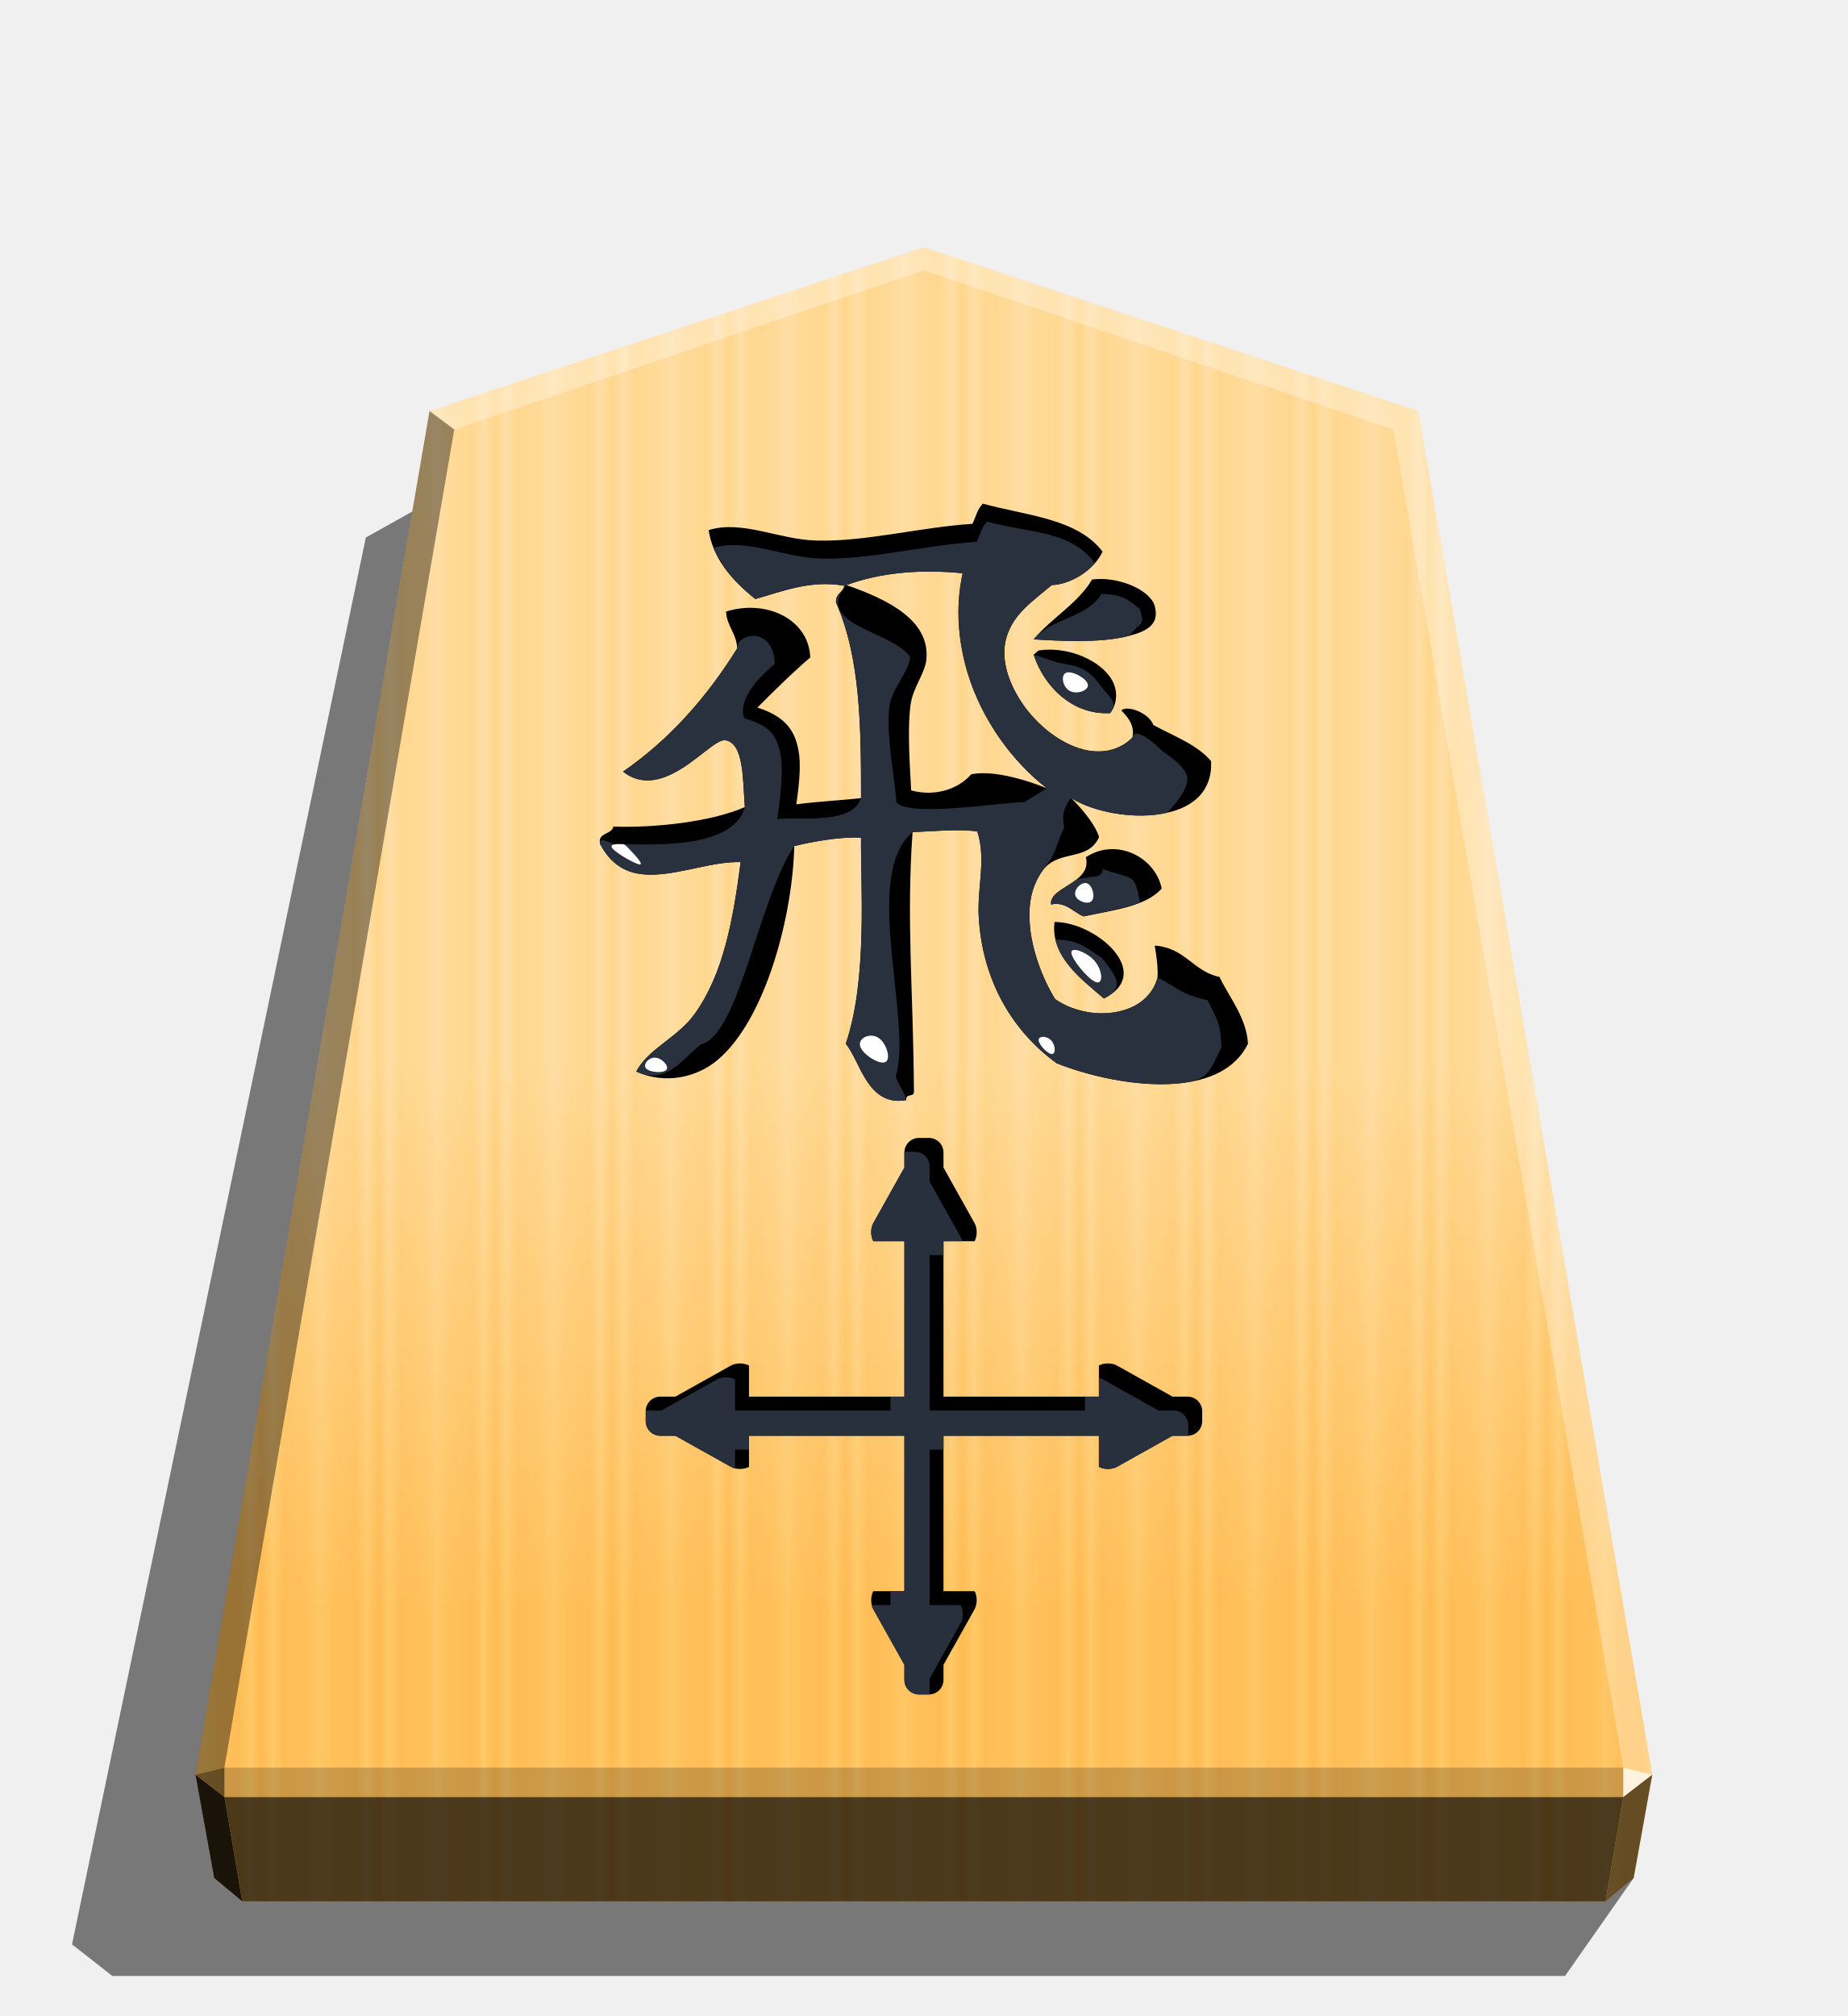
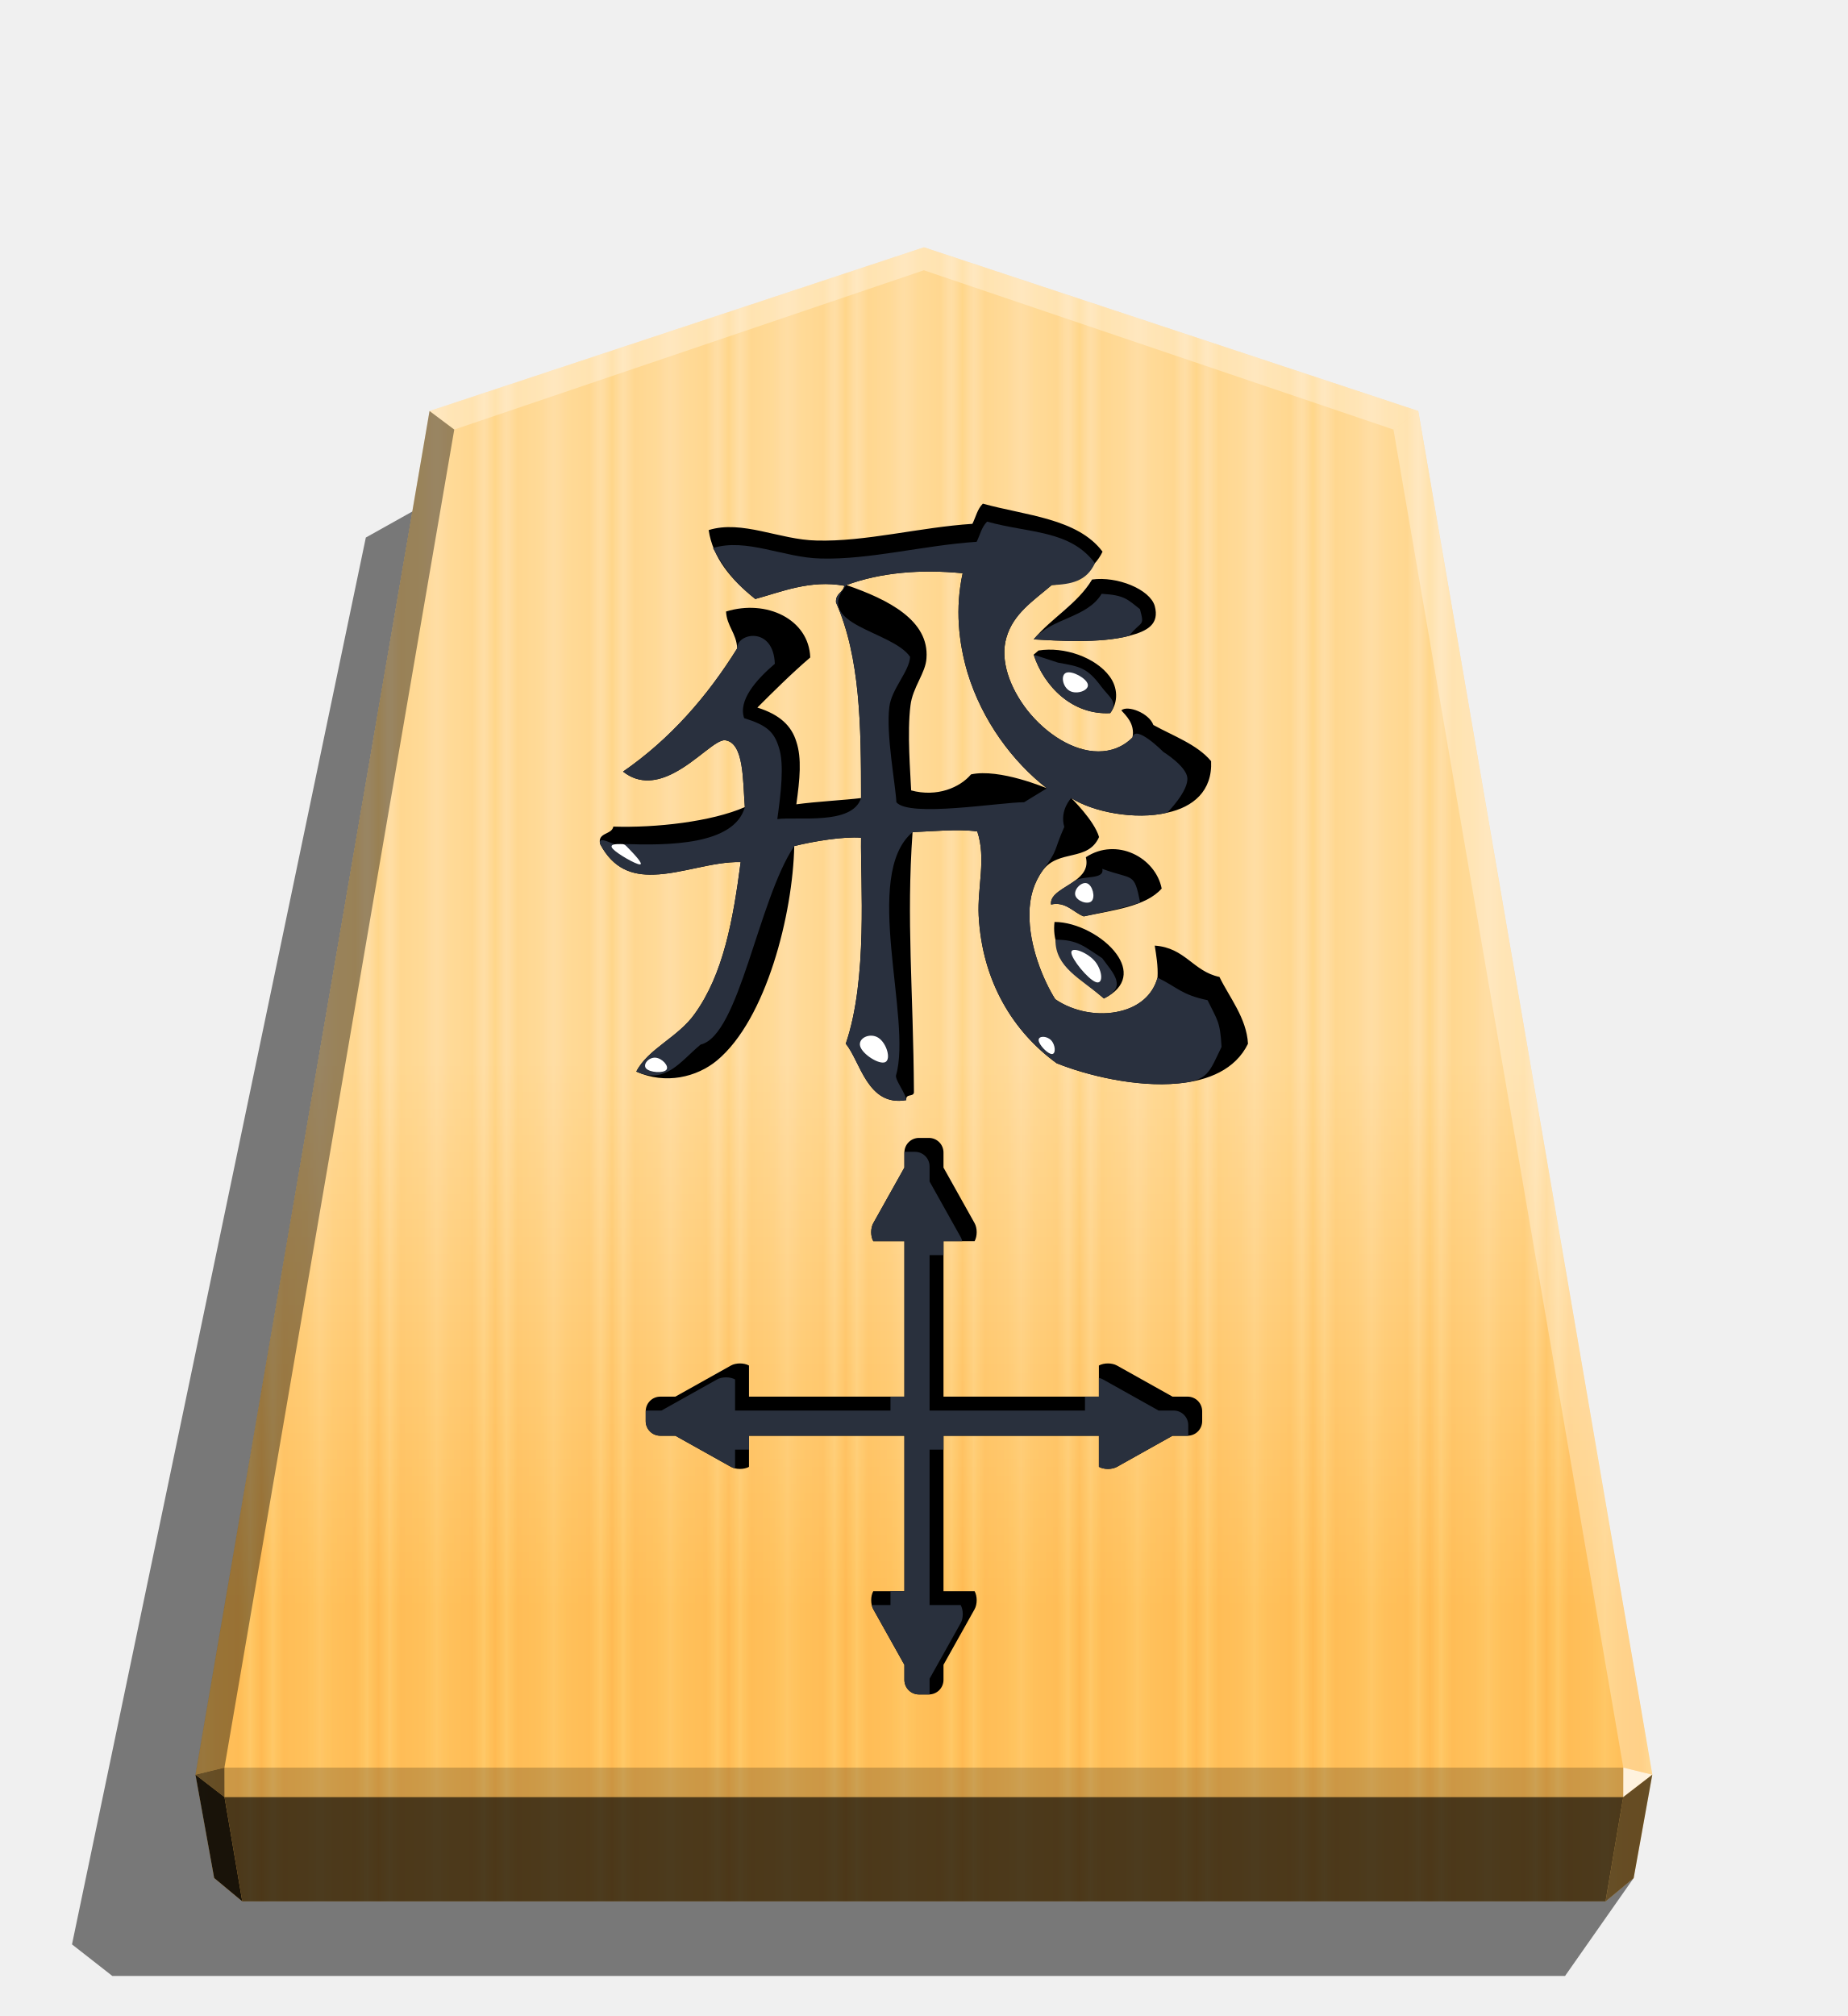
<svg xmlns="http://www.w3.org/2000/svg" width="498.898" height="544.252" viewBox="0 0 1320 1440">
  <defs>
    <linearGradient id="0HI_svg__a" x1="228.547" x2="270.281" y1="660.584" y2="660.584" gradientUnits="userSpaceOnUse" spreadMethod="reflect">
      <stop offset="0" stop-color="#ffd285" />
      <stop offset=".232" stop-color="#ffcd79" />
      <stop offset=".616" stop-color="#ffca73" />
      <stop offset=".808" stop-color="#ffd386" />
      <stop offset="1" stop-color="#ffc86e" />
    </linearGradient>
    <linearGradient id="0HI_svg__b" x1="660.031" x2="660.029" y1="176.665" y2="1147.595" gradientUnits="userSpaceOnUse">
      <stop offset=".6" stop-color="#fff" />
      <stop offset="1" />
    </linearGradient>
    <clipPath id="0HI_svg__c">
-       <path stroke-width="21.607" d="M-164.064 423.763c-3.048-10.452-23.516-18.726-39.193-16.548-9.145 15.242-25.258 23.951-36.58 37.451 14.806.871 41.371 2.613 59.661-2.177 11.758-3.048 19.161-7.403 16.113-18.726zm-27.871 67.064c5.226-6.968 4.79-16.113-.436-23.08-8.71-11.758-28.306-18.726-44.419-16.113l-3.048 2.613c6.532 20.032 24.387 37.887 47.903 36.58m32.226 109.741c-3.919-19.597-28.306-32.226-47.467-19.597 1.742 6.968-2.177 11.323-6.968 14.806-6.532 4.79-15.677 8.274-14.806 14.806 9.145-2.177 14.371 5.226 20.468 7.403 18.29-3.919 38.758-6.097 48.774-17.419zm-28.306 40.935c-7.839-10.887-24.822-20.032-38.758-20.032-2.613 21.339 16.113 35.274 30.919 47.903 14.806-7.403 14.806-18.29 7.839-27.871m82.306 56.177c-.871-16.113-11.758-29.177-17.855-41.806-16.548-3.484-21.339-18.29-40.5-19.597.871 5.661 2.177 12.629 1.742 20.032-3.048 11.323-12.193 18.29-23.081 20.903-13.5 3.484-29.613.435-40.935-7.403-7.403-11.758-16.548-33.532-16.113-53.564 0-10.016 2.613-19.161 8.274-27 10.016-13.5 28.306-5.226 35.274-20.903-3.048-10.452-17.419-24.387-17.419-24.387 13.5 8.71 40.064 13.935 60.096 9.145 16.113-3.484 28.306-13.5 27.435-32.226-8.71-10.452-23.516-15.677-36.145-22.645-2.613-7.403-16.113-12.629-20.032-9.145 2.613 3.048 8.71 8.274 6.968 16.984-6.097 6.097-13.5 8.71-21.339 8.71-15.677 0-32.661-10.887-44.419-25.693-10.887-13.935-17.419-31.355-13.064-45.726 4.355-14.806 16.548-22.645 28.306-32.661 12.193-.435 26.564-9.581 31.79-20.903-15.677-20.903-48.338-22.645-74.903-30.048-3.484 3.484-4.355 8.274-6.532 12.629-33.097 2.177-67.064 11.322-97.548 10.452-23.08-.435-46.596-13.064-67.5-6.532 2.613 17.419 13.935 30.919 29.177 43.113 16.113-4.355 34.403-12.193 55.742-8.274-.871 4.355-5.661 4.79-5.226 10.452 15.242 34.403 15.677 77.516 15.677 122.37-10.452 1.306-27.871 2.177-40.5 3.919 2.177-15.677 3.484-28.742 0-39.193-3.048-10.016-10.452-16.984-24.387-21.339 8.71-8.71 21.339-21.339 33.097-31.355-.871-23.951-27.435-36.58-52.693-28.742.436 9.145 6.532 13.5 6.968 23.081-18.726 30.048-41.806 56.613-71.419 77.08 10.452 8.274 21.774 6.097 31.79.871 14.371-7.403 26.564-21.339 32.226-20.468 11.758 1.742 10.887 25.258 12.193 41.806-20.903 9.145-55.742 13.064-82.306 12.193-.871 5.226-10.016 3.484-8.274 10.887 8.274 15.677 20.032 19.597 33.532 19.161 17.419-.435 37.016-8.274 54.435-7.839-4.79 36.58-10.887 70.112-28.742 94.935-10.452 14.806-29.177 21.774-36.58 36.145 18.29 8.274 37.887 3.484 50.516-6.968 30.919-25.693 47.467-91.887 48.338-134.128 12.194-3.048 30.919-6.097 41.806-5.226-.436 27.871 4.355 88.403-9.581 128.902 9.145 10.887 13.5 39.629 37.887 35.274-.436-4.355 4.355-1.742 4.79-4.79-.436-65.322-4.79-107.128-.871-162.87 11.323-.435 28.742-2.177 40.5-.435 5.661 16.984 0 34.838.871 52.693 2.177 41.371 21.774 72.725 48.774 92.322 18.29 7.403 49.645 15.242 76.209 12.629 18.726-1.742 35.709-8.71 43.548-24.822zm-125.854-159.822s-29.613-12.629-47.467-8.71c-6.968 8.274-21.339 14.371-37.451 10.016-.436-10.452-2.613-36.145-.436-53.129 1.306-11.322 9.581-20.468 10.016-29.613 1.742-23.516-23.516-36.58-50.08-45.726 21.339-7.839 46.161-10.016 72.725-7.403-4.79 21.774-2.613 43.113 3.048 62.274 9.145 30.048 28.306 55.742 49.645 72.29z" />
-     </clipPath>
-     <clipPath id="0HI_svg__d">
      <path stroke-width="10.708" d="M1799.133 1043.254a7.22 7.22 0 0 0-7.237 7.237v7.442l-15.399 27.515c-1.385 2.475-1.385 6.457 0 8.932h15.399v76.939h-76.939v-15.399c-2.475-1.385-6.457-1.385-8.932 0l-27.518 15.399h-7.439a7.22 7.22 0 0 0-7.237 7.237v4.879c0 4.01 3.227 7.24 7.237 7.24h7.445l27.512 15.395c2.475 1.385 6.457 1.385 8.932 0v-15.395h76.939v76.936h-15.399c-1.385 2.475-1.385 6.46 0 8.935l15.399 27.515v7.439c0 4.01 3.227 7.24 7.237 7.24h4.88c4.01 0 7.24-3.23 7.24-7.24v-7.445l15.395-27.508c1.385-2.475 1.385-6.46 0-8.935h-15.395v-76.936h76.936v15.395c2.475 1.385 6.461 1.385 8.935 0l27.508-15.395h7.445c4.01 0 7.24-3.23 7.24-7.24v-4.88c0-4.01-3.23-7.237-7.24-7.237h-7.439l-27.515-15.399c-2.475-1.385-6.46-1.385-8.935 0v15.399h-76.936v-76.939h15.395c1.385-2.475 1.385-6.457 0-8.932l-15.395-27.508v-7.449c0-4.01-3.23-7.237-7.24-7.237zm2.438 137.74h.01v.01h-.01z" />
    </clipPath>
  </defs>
  <path d="m1167.083 1341.428-49.031 69.972H80.26l-28.823-22.557L261.35 383.953l63.084-35.292z" opacity=".5" />
  <path fill="url(#0HI_svg__a)" d="M660.043 176.664 306.898 293.591 139.681 1267.61l13.3 73.818 20.099 16.718h973.903l20.099-16.718 13.324-73.818-167.217-974.019z" />
  <path fill="url(#0HI_svg__b)" d="M660.031 176.665 306.887 293.593 139.67 1267.612l13.312 73.816 20.099 16.718h973.903l20.099-16.718 13.312-73.816-167.217-974.019z" opacity=".25" style="mix-blend-mode:overlay" />
  <path fill="#fff" d="m1159.664 1262.568-.043 21.064 20.75-16.013z" opacity=".8" />
  <path d="m1180.371 1267.619-20.75 16.013-12.637 74.514 20.099-16.718z" opacity=".6" />
  <g fill="#fff">
    <path d="m306.85 293.583 17.664 13.248L660 193.055v-16.402zm706.3 0-17.664 13.248L660 193.055v-16.402z" opacity=".3" />
    <path d="m1013.15 293.583-17.664 13.248 164.177 955.737 20.707 5.052z" opacity=".3" />
  </g>
  <path d="m306.85 293.583 17.664 13.248-164.177 955.737-20.707 5.052z" opacity=".4" />
  <path d="m139.629 1267.619 20.75 16.013 12.702 74.514-20.099-16.718z" opacity=".9" />
  <path d="m160.337 1262.568.043 21.064-20.75-16.013z" opacity=".6" />
  <path d="M160.337 1262.568h999.327l-.043 21.064H160.379z" opacity=".2" />
  <path d="m1159.621 1283.632-12.637 74.514H173.081l-12.702-74.514h999.241z" opacity=".7" />
  <path d="M824.932 432.829c-3.48-11.932-26.846-21.378-44.744-18.892-10.44 17.4-28.835 27.343-41.761 42.755 16.903.994 47.23 2.983 68.11-2.486 13.423-3.48 21.875-8.452 18.395-21.378zm-31.818 76.562c5.966-7.954 5.469-18.395-.497-26.349-9.943-13.423-32.315-21.378-50.71-18.395l-3.48 2.983c7.457 22.869 27.841 43.252 54.687 41.761m36.789 125.283c-4.474-22.372-32.315-36.789-54.19-22.372 1.989 7.954-2.486 12.926-7.954 16.903-7.457 5.469-17.898 9.446-16.903 16.903 10.44-2.486 16.406 5.966 23.366 8.452 20.88-4.474 44.247-6.96 55.681-19.886m-32.315 46.732c-8.949-12.429-28.338-22.869-44.247-22.869-2.983 24.361 18.395 40.269 35.298 54.687 16.903-8.452 16.903-20.88 8.949-31.818m93.962 64.133c-.994-18.395-13.423-33.309-20.383-47.727-18.892-3.977-24.361-20.88-46.235-22.372.994 6.463 2.486 14.417 1.989 22.869-3.48 12.926-13.92 20.88-26.349 23.863-15.412 3.977-33.806.497-46.732-8.452-8.452-13.423-18.892-38.281-18.395-61.15 0-11.435 2.983-21.875 9.446-30.824 11.435-15.412 32.315-5.966 40.269-23.863-3.48-11.932-19.886-27.841-19.886-27.841 15.412 9.943 45.738 15.909 68.607 10.44 18.395-3.977 32.315-15.412 31.321-36.789-9.943-11.932-26.846-17.898-41.264-25.852-2.983-8.452-18.395-14.417-22.869-10.44 2.983 3.48 9.943 9.446 7.954 19.389-6.96 6.96-15.412 9.943-24.361 9.943-17.898 0-37.287-12.429-50.71-29.332-12.429-15.909-19.886-35.795-14.915-52.201 4.972-16.903 18.892-25.852 32.315-37.287 13.92-.497 30.326-10.937 36.292-23.863-17.898-23.863-55.184-25.852-85.511-34.304-3.977 3.977-4.972 9.446-7.457 14.417-37.784 2.486-76.562 12.926-111.363 11.932-26.349-.497-53.195-14.915-77.059-7.457 2.983 19.886 15.909 35.298 33.309 49.218 18.395-4.972 39.275-13.92 63.636-9.446-.994 4.972-6.463 5.469-5.966 11.932 17.4 39.275 17.898 88.493 17.898 139.7-11.932 1.491-31.818 2.486-46.235 4.474 2.486-17.898 3.977-32.812 0-44.744-3.48-11.435-11.932-19.389-27.841-24.361 9.943-9.943 24.361-24.361 37.784-35.795-.994-27.343-31.321-41.761-60.156-32.812.497 10.44 7.457 15.412 7.954 26.349-21.378 34.304-47.727 64.63-81.533 87.996 11.932 9.446 24.858 6.96 36.292.994 16.406-8.452 30.326-24.361 36.789-23.366 13.423 1.989 12.429 28.835 13.92 47.727-23.863 10.44-63.636 14.915-93.962 13.92-.994 5.966-11.435 3.977-9.446 12.429 9.446 17.898 22.869 22.372 38.281 21.875 19.886-.497 42.258-9.446 62.144-8.949-5.469 41.761-12.429 80.042-32.812 108.38-11.932 16.903-33.309 24.858-41.761 41.264 20.88 9.446 43.252 3.977 57.67-7.954 35.298-29.332 54.19-104.9 55.184-153.124 13.92-3.48 35.298-6.96 47.727-5.966-.497 31.818 4.972 100.922-10.937 147.158 10.44 12.429 15.412 45.241 43.252 40.269-.497-4.972 4.972-1.989 5.469-5.469-.497-74.573-5.469-122.3-.994-185.936 12.926-.497 32.812-2.486 46.235-.497 6.463 19.389 0 39.772.994 60.156 2.486 47.23 24.858 83.025 55.681 105.397 20.88 8.452 56.676 17.4 87.002 14.417 21.378-1.989 40.767-9.943 49.715-28.338zM747.874 563.083s-33.806-14.417-54.19-9.943c-7.954 9.446-24.36 16.406-42.755 11.435-.497-11.932-2.983-41.264-.497-60.653 1.491-12.926 10.937-23.366 11.435-33.806 1.989-26.846-26.846-41.761-57.173-52.201 24.361-8.949 52.698-11.435 83.025-8.452-5.469 24.858-2.983 49.218 3.48 71.093 10.44 34.304 32.315 63.636 56.676 82.528z" />
-   <path fill="#29303e" d="M-173.332 425.749c-7.664-5.918-9.348-8.763-23.967-9.597-9.145 15.242-31.216 15.014-42.538 28.514 14.806.871 41.371 2.613 59.661-2.177 8.01-9.921 9.893-5.417 6.845-16.74zm-18.603 65.078c5.226-6.968-.506-9.824-5.732-16.791-8.71-11.758-13.513-12.403-26.876-14.789l-15.296-5c6.532 20.032 24.387 37.887 47.903 36.58zm18.772 118.591c-3.919-19.597-4.26-13.933-23.753-21.164 1.742 6.968-12.438 4.04-17.229 7.524-6.532 4.79-15.677 8.274-14.806 14.806 9.145-2.177 14.371 5.226 20.468 7.403 18.29-3.919 20.352-4.14 35.32-8.57zm-23.79 34.734c-11.145-7.231-15.312-11.59-29.247-11.59-.162 17.308 15.539 24.184 30.346 36.813 14.806-7.403 5.869-15.642-1.098-25.223zm74.693 55.515c-.871-16.113-2.655-16.599-8.752-29.228-16.548-3.484-18.628-7.961-31.31-14.129-3.048 11.323-12.193 18.29-23.081 20.903-13.5 3.484-29.613.435-40.935-7.403-7.403-11.758-16.548-33.532-16.113-53.564 0-10.016 2.613-19.161 8.274-27 10.016-13.5 6.539-11.545 13.507-27.223-3.048-10.452 4.348-18.067 4.348-18.067 13.5 8.71 40.064 13.935 60.096 9.145 0 0 13.517-13.591 12.54-21.965-.847-7.258-14.961-16.025-14.961-16.025s-17.612-17.752-19.353-9.042c-6.097 6.097-13.5 8.71-21.339 8.71-15.677 0-32.661-10.887-44.419-25.693-10.887-13.935-17.419-31.355-13.064-45.726 4.355-14.806 16.548-22.645 28.306-32.661 12.193-.435 21.801-2.37 27.026-13.693-15.677-20.903-40.927-18.601-67.491-26.005-3.484 3.484-4.355 8.274-6.532 12.629-33.097 2.177-67.064 11.322-97.548 10.452-23.08-.435-46.596-13.064-67.5-6.532 7.496 12.666 11.287 19.665 26.529 31.859 16.113-4.355 34.403-12.193 55.742-8.274-.871 4.355-5.661 4.79-5.226 10.452 15.242 34.403 15.677 77.516 15.677 122.37-5.486 17.195-39.787 11.446-52.416 13.187 2.177-15.677 4.477-34.369.993-44.82-3.048-10.016-7.804-14.005-21.739-18.36-3.869-11.027 7.436-23.987 19.194-34.003-.871-23.951-23.984-19.214-23.548-9.633-18.726 30.048-41.806 56.613-71.419 77.08 10.452 8.274 21.774 6.097 31.79.871 14.371-7.403 26.564-21.339 32.226-20.468 11.758 1.742 10.887 25.258 12.193 41.806-6.67 24.04-48.791 23.988-75.355 23.117-.871 5.226-16.967-7.439-15.225-.036 8.274 15.677 20.032 19.597 33.532 19.161 17.419-.435 37.016-8.274 54.435-7.839-4.79 36.58-10.887 70.112-28.742 94.935-10.452 14.806-29.177 21.774-36.58 36.145 18.29 8.274 27.626-6.446 40.255-16.898 24.223-5.574 35.891-90.411 58.6-124.198 12.194-3.048 30.919-6.097 41.806-5.226-.436 27.871 4.355 88.403-9.581 128.902 9.145 10.887 13.5 39.629 37.887 35.274-.436-4.355-6.899-12.334-6.464-15.382 10.358-35.43-21.61-125.329 10.383-152.278 11.323-.435 28.742-2.177 40.5-.435 5.661 16.984 0 34.838.871 52.693 2.177 41.371 21.774 72.725 48.774 92.322 18.29 7.403 49.645 15.242 76.209 12.629 18.726-1.742 19.159-6.724 26.998-22.836zm-109.304-161.808-14.232 8.715c-14.926 0-72.009 9.651-79.955 0-.436-10.452-6.585-42.56-4.408-59.544 1.306-11.322 12.56-22.288 12.995-31.433-11.167-16.399-61.085-19.865-39.819-44.898 21.339-7.839 46.161-10.016 72.725-7.403-4.79 21.774-2.613 43.113 3.048 62.274 9.145 30.048 28.306 55.742 49.645 72.29z" clip-path="url(#0HI_svg__c)" transform="translate(1012.232 -50.948)scale(1.1416)" />
+   <path fill="#29303e" d="M814.356 435.087c-8.749-6.756-10.671-10.004-27.36-10.956-10.44 17.4-35.637 17.14-48.562 32.552 16.903.994 47.23 2.983 68.11-2.486 9.143-11.325 11.293-6.184 7.813-19.11zM793.12 509.38c5.966-7.955-.578-11.215-6.544-19.169-9.943-13.422-15.426-14.159-30.681-16.883l-17.462-5.708c7.457 22.869 27.84 43.252 54.686 41.76zm21.43 135.384c-4.474-22.372-4.863-15.906-27.116-24.161 1.988 7.954-14.2 4.612-19.669 8.59-7.457 5.467-17.897 9.445-16.902 16.902 10.44-2.486 16.405 5.966 23.366 8.451 20.88-4.474 23.234-4.726 40.321-9.784zm-27.159 39.652c-12.723-8.255-17.48-13.231-33.388-13.231-.185 19.759 17.74 27.608 34.643 42.026 16.903-8.452 6.7-17.857-1.253-28.795zm85.27 63.376c-.994-18.395-3.031-18.95-9.991-33.367-18.891-3.977-21.266-9.088-35.744-16.13-3.48 12.927-13.92 20.88-26.35 23.863-15.41 3.978-33.805.497-46.73-8.45-8.452-13.424-18.892-38.281-18.395-61.15 0-11.434 2.983-21.874 9.446-30.823 11.434-15.411 7.464-13.18 15.42-31.078-3.48-11.932 4.963-20.625 4.963-20.625 15.411 9.944 45.737 15.908 68.605 10.44 0 0 15.431-15.515 14.316-25.075-.967-8.286-17.08-18.294-17.08-18.294s-20.105-20.266-22.093-10.323c-6.96 6.96-15.411 9.944-24.36 9.944-17.897 0-37.286-12.429-50.71-29.331-12.428-15.909-19.885-35.795-14.913-52.201 4.972-16.903 18.891-25.852 32.314-37.286 13.92-.497 24.888-2.706 30.853-15.632-17.897-23.863-46.722-21.235-77.048-29.687-3.977 3.977-4.971 9.445-7.457 14.417-37.783 2.485-76.56 12.925-111.36 11.932-26.349-.497-53.194-14.914-77.058-7.457 8.557 14.46 12.885 22.45 30.285 36.37 18.395-4.971 39.275-13.92 63.635-9.445-.994 4.971-6.462 5.468-5.966 11.932 17.4 39.274 17.897 88.492 17.897 139.697-6.263 19.63-45.42 13.067-59.838 15.055 2.485-17.897 5.11-39.236 1.134-51.167-3.48-11.434-8.91-15.988-24.818-20.96-4.417-12.588 8.49-27.383 21.912-38.818-.994-27.342-27.38-21.934-26.882-10.997-21.378 34.303-47.726 64.63-81.532 87.995 11.932 9.446 24.857 6.96 36.291.994 16.406-8.451 30.326-24.36 36.79-23.366 13.422 1.989 12.428 28.835 13.919 47.726-7.614 27.444-55.7 27.384-86.025 26.39-.995 5.966-19.37-8.492-17.381-.041 9.445 17.897 22.868 22.372 38.28 21.874 19.886-.496 42.257-9.445 62.143-8.949-5.468 41.76-12.429 80.04-32.812 108.378-11.932 16.903-33.308 24.857-41.76 41.263 20.88 9.446 31.538-7.359 45.956-19.29 27.652-6.364 40.973-103.214 66.897-141.785 13.92-3.48 35.297-6.96 47.726-5.966-.498 31.817 4.972 100.92-10.938 147.154 10.44 12.43 15.412 45.241 43.252 40.27-.498-4.972-7.876-14.081-7.38-17.56 11.826-40.448-24.67-143.076 11.854-173.841 12.926-.497 32.812-2.486 46.235-.497 6.462 19.389 0 39.771.994 60.154 2.485 47.23 24.857 83.023 55.68 105.395 20.88 8.451 56.675 17.4 87 14.417 21.378-1.988 21.873-7.676 30.822-26.07zM747.88 563.072l-16.248 9.949c-17.04 0-82.205 11.017-91.276 0-.498-11.932-7.518-48.587-5.033-67.976 1.491-12.925 14.339-25.444 14.836-35.883-12.749-18.722-69.735-22.678-45.458-51.256 24.36-8.949 52.698-11.434 83.023-8.451-5.468 24.857-2.983 49.218 3.48 71.092 10.44 34.303 32.314 63.635 56.674 82.526z" />
  <path d="M656.532 812.799a10.42 10.42 0 0 0-10.443 10.443v10.739l-22.22 39.704c-1.998 3.571-1.998 9.318 0 12.889h22.22v111.024H535.065v-22.22c-3.571-1.998-9.318-1.998-12.889 0l-39.709 22.22h-10.734a10.42 10.42 0 0 0-10.443 10.443v7.041a10.42 10.42 0 0 0 10.443 10.448h10.744l39.699 22.215c3.571 1.998 9.318 1.998 12.889 0v-22.215h111.024v111.019h-22.22c-1.998 3.571-1.998 9.323 0 12.893l22.22 39.704v10.734a10.42 10.42 0 0 0 10.443 10.448h7.041a10.427 10.427 0 0 0 10.448-10.448v-10.744l22.215-39.695c1.998-3.571 1.998-9.323 0-12.893h-22.215v-111.019H785.04v22.215c3.571 1.998 9.323 1.998 12.893 0l39.695-22.215h10.744a10.427 10.427 0 0 0 10.448-10.448v-7.041a10.42 10.42 0 0 0-10.448-10.443h-10.734l-39.704-22.22c-3.571-1.998-9.323-1.998-12.893 0v22.22h-111.02V886.574h22.215c1.998-3.571 1.998-9.318 0-12.889l-22.215-39.695v-10.748a10.42 10.42 0 0 0-10.448-10.443zm3.518 198.759h.014v.014h-.014z" />
-   <path fill="#29303d" d="M1792.246 1050.141a7.22 7.22 0 0 0-7.237 7.237v7.442l-15.399 27.515c-1.385 2.475-1.385 6.457 0 8.932h15.399v76.939h-76.939v-15.399c-2.475-1.385-6.457-1.385-8.932 0l-27.518 15.399h-7.439a7.22 7.22 0 0 0-7.237 7.237v4.879c0 4.01 3.227 7.24 7.237 7.24h7.445l27.512 15.395c2.475 1.385 6.457 1.385 8.932 0v-15.395h76.939v76.936h-15.399c-1.385 2.475-1.385 6.46 0 8.935l15.399 27.515v7.439c0 4.01 3.227 7.24 7.237 7.24h4.88c4.01 0 7.24-3.23 7.24-7.24v-7.445l15.395-27.508c1.385-2.475 1.385-6.46 0-8.935h-15.395v-76.936h76.936v15.395c2.475 1.385 6.461 1.385 8.935 0l27.508-15.395h7.445c4.01 0 7.24-3.23 7.24-7.24v-4.88c0-4.01-3.23-7.237-7.24-7.237h-7.439l-27.515-15.399c-2.475-1.385-6.46-1.385-8.935 0v15.399h-76.936v-76.939h15.395c1.385-2.475 1.385-6.457 0-8.932l-15.395-27.508v-7.449c0-4.01-3.23-7.237-7.24-7.237zm2.438 137.74h.01v.01h-.01z" clip-path="url(#0HI_svg__d)" transform="translate(-1939.618 -692.616)scale(1.443)" />
+   <path fill="#29303d" d="M1792.246 1050.141a7.22 7.22 0 0 0-7.237 7.237v7.442l-15.399 27.515c-1.385 2.475-1.385 6.457 0 8.932h15.399v76.939h-76.939v-15.399c-2.475-1.385-6.457-1.385-8.932 0l-27.518 15.399h-7.439a7.22 7.22 0 0 0-7.237 7.237v4.879c0 4.01 3.227 7.24 7.237 7.24h7.445l27.512 15.395c2.475 1.385 6.457 1.385 8.932 0v-15.395h76.939v76.936h-15.399c-1.385 2.475-1.385 6.46 0 8.935l15.399 27.515v7.439c0 4.01 3.227 7.24 7.237 7.24h4.88c4.01 0 7.24-3.23 7.24-7.24v-7.445l15.395-27.508c1.385-2.475 1.385-6.46 0-8.935h-15.395v-76.936h76.936v15.395c2.475 1.385 6.461 1.385 8.935 0l27.508-15.395h7.445c4.01 0 7.24-3.23 7.24-7.24v-4.88c0-4.01-3.23-7.237-7.24-7.237h-7.439l-27.515-15.399c-2.475-1.385-6.46-1.385-8.935 0v15.399h-76.936v-76.939h15.395c1.385-2.475 1.385-6.457 0-8.932l-15.395-27.508v-7.449c0-4.01-3.23-7.237-7.24-7.237zm2.438 137.74h.01v.01h-.01z" clip-path="url(#0HI_svg__c)" transform="translate(-1939.618 -692.616)scale(1.443)" />
  <path fill="#fff" d="M449.566 606.537c3.485 3.64 10.451 10.918 7.554 10.911s-15.657-7.299-19.14-10.939 2.31-3.626 5.206-3.619 2.896.007 6.38 3.647m26.454 157.642c2.217-2.566-2.974-8.362-7.788-8.693s-9.247 4.804-6.65 7.702 12.221 3.558 14.437.991zm138.47-16.878c-1.667-5.809 6.96-9.855 12.939-6.069s9.31 15.402 4.998 17.425-16.27-5.547-17.936-11.356zM761.8 480.489c4.32-1.522 14.547 4.106 15.341 8.44s-7.843 7.375-12.957 4.563-6.704-11.481-2.384-13.003m-10.322 272.406c2.963 0 2.571-6.567-.589-9.851s-9.089-3.285-8.893 0 6.518 9.851 9.482 9.851m31.181-51.472c5.564 2.205 5.146-7.393.082-14.118s-17.61-11.696-17.401-6.896 11.756 18.808 17.32 21.014zm-2.823-57.787c2.816-2.816.662-11.268-3.233-12.678s-9.529 4.224-8.45 8.451 8.867 7.044 11.683 4.227" />
</svg>
